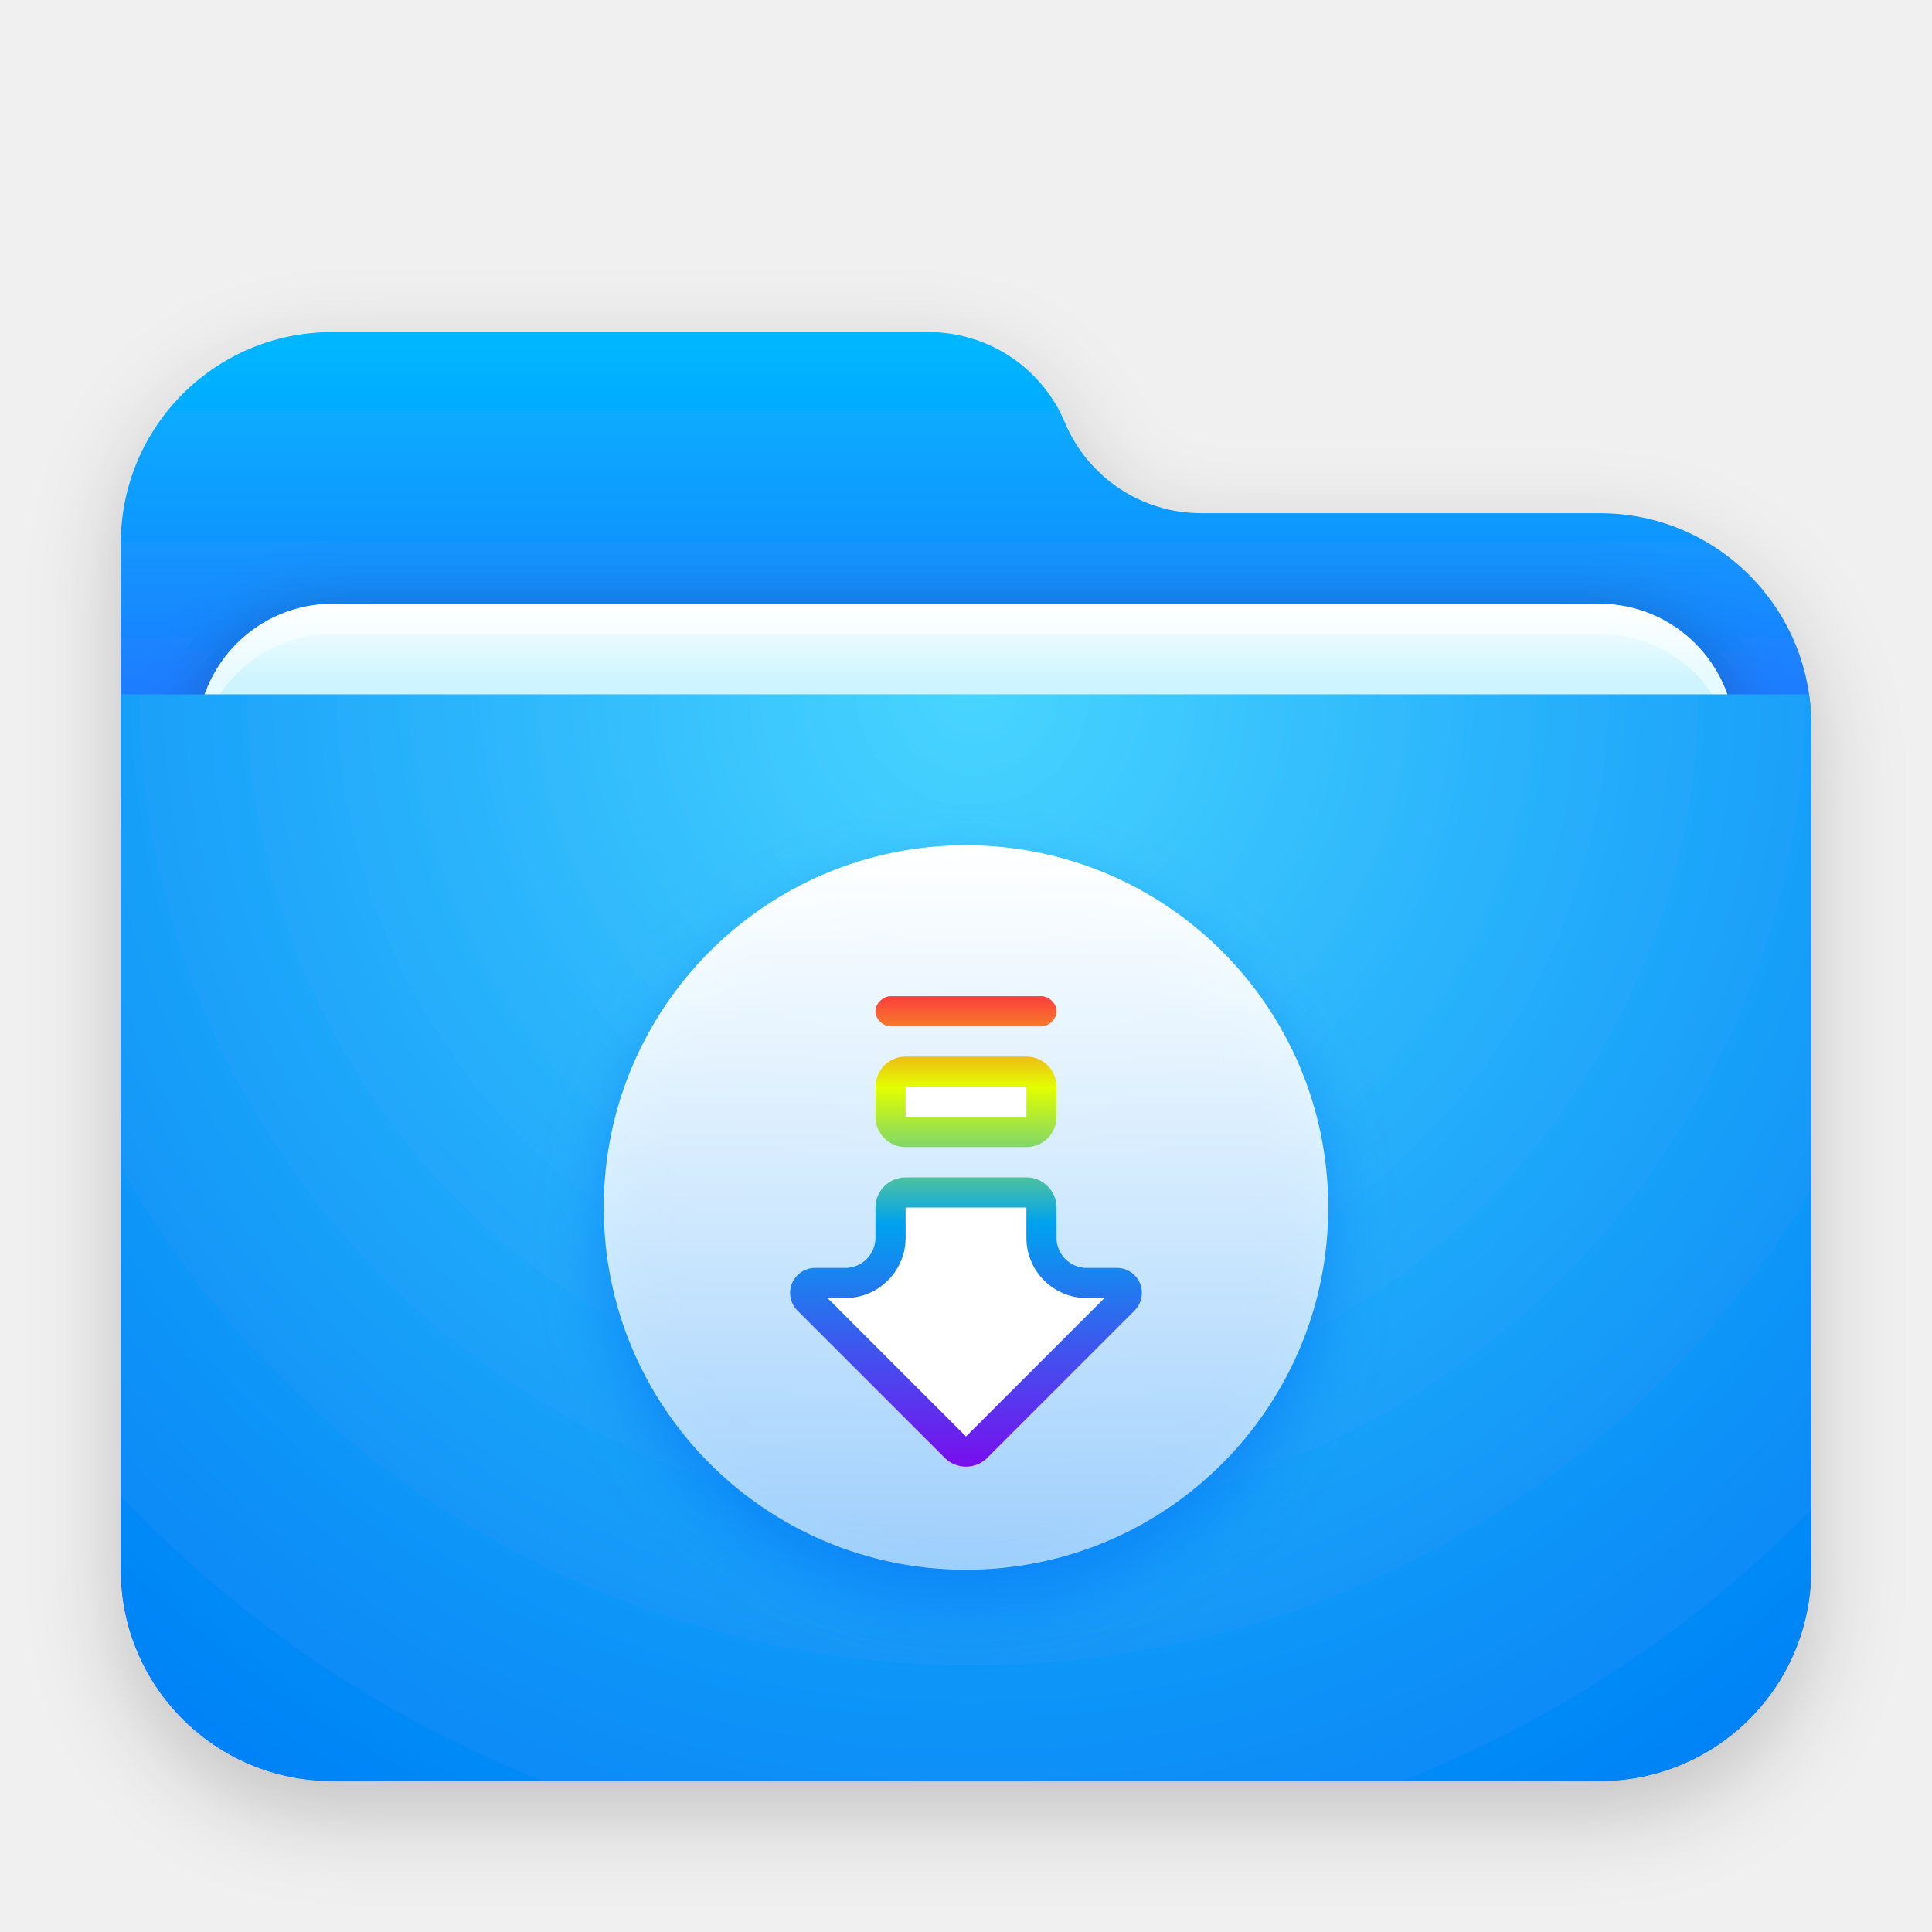
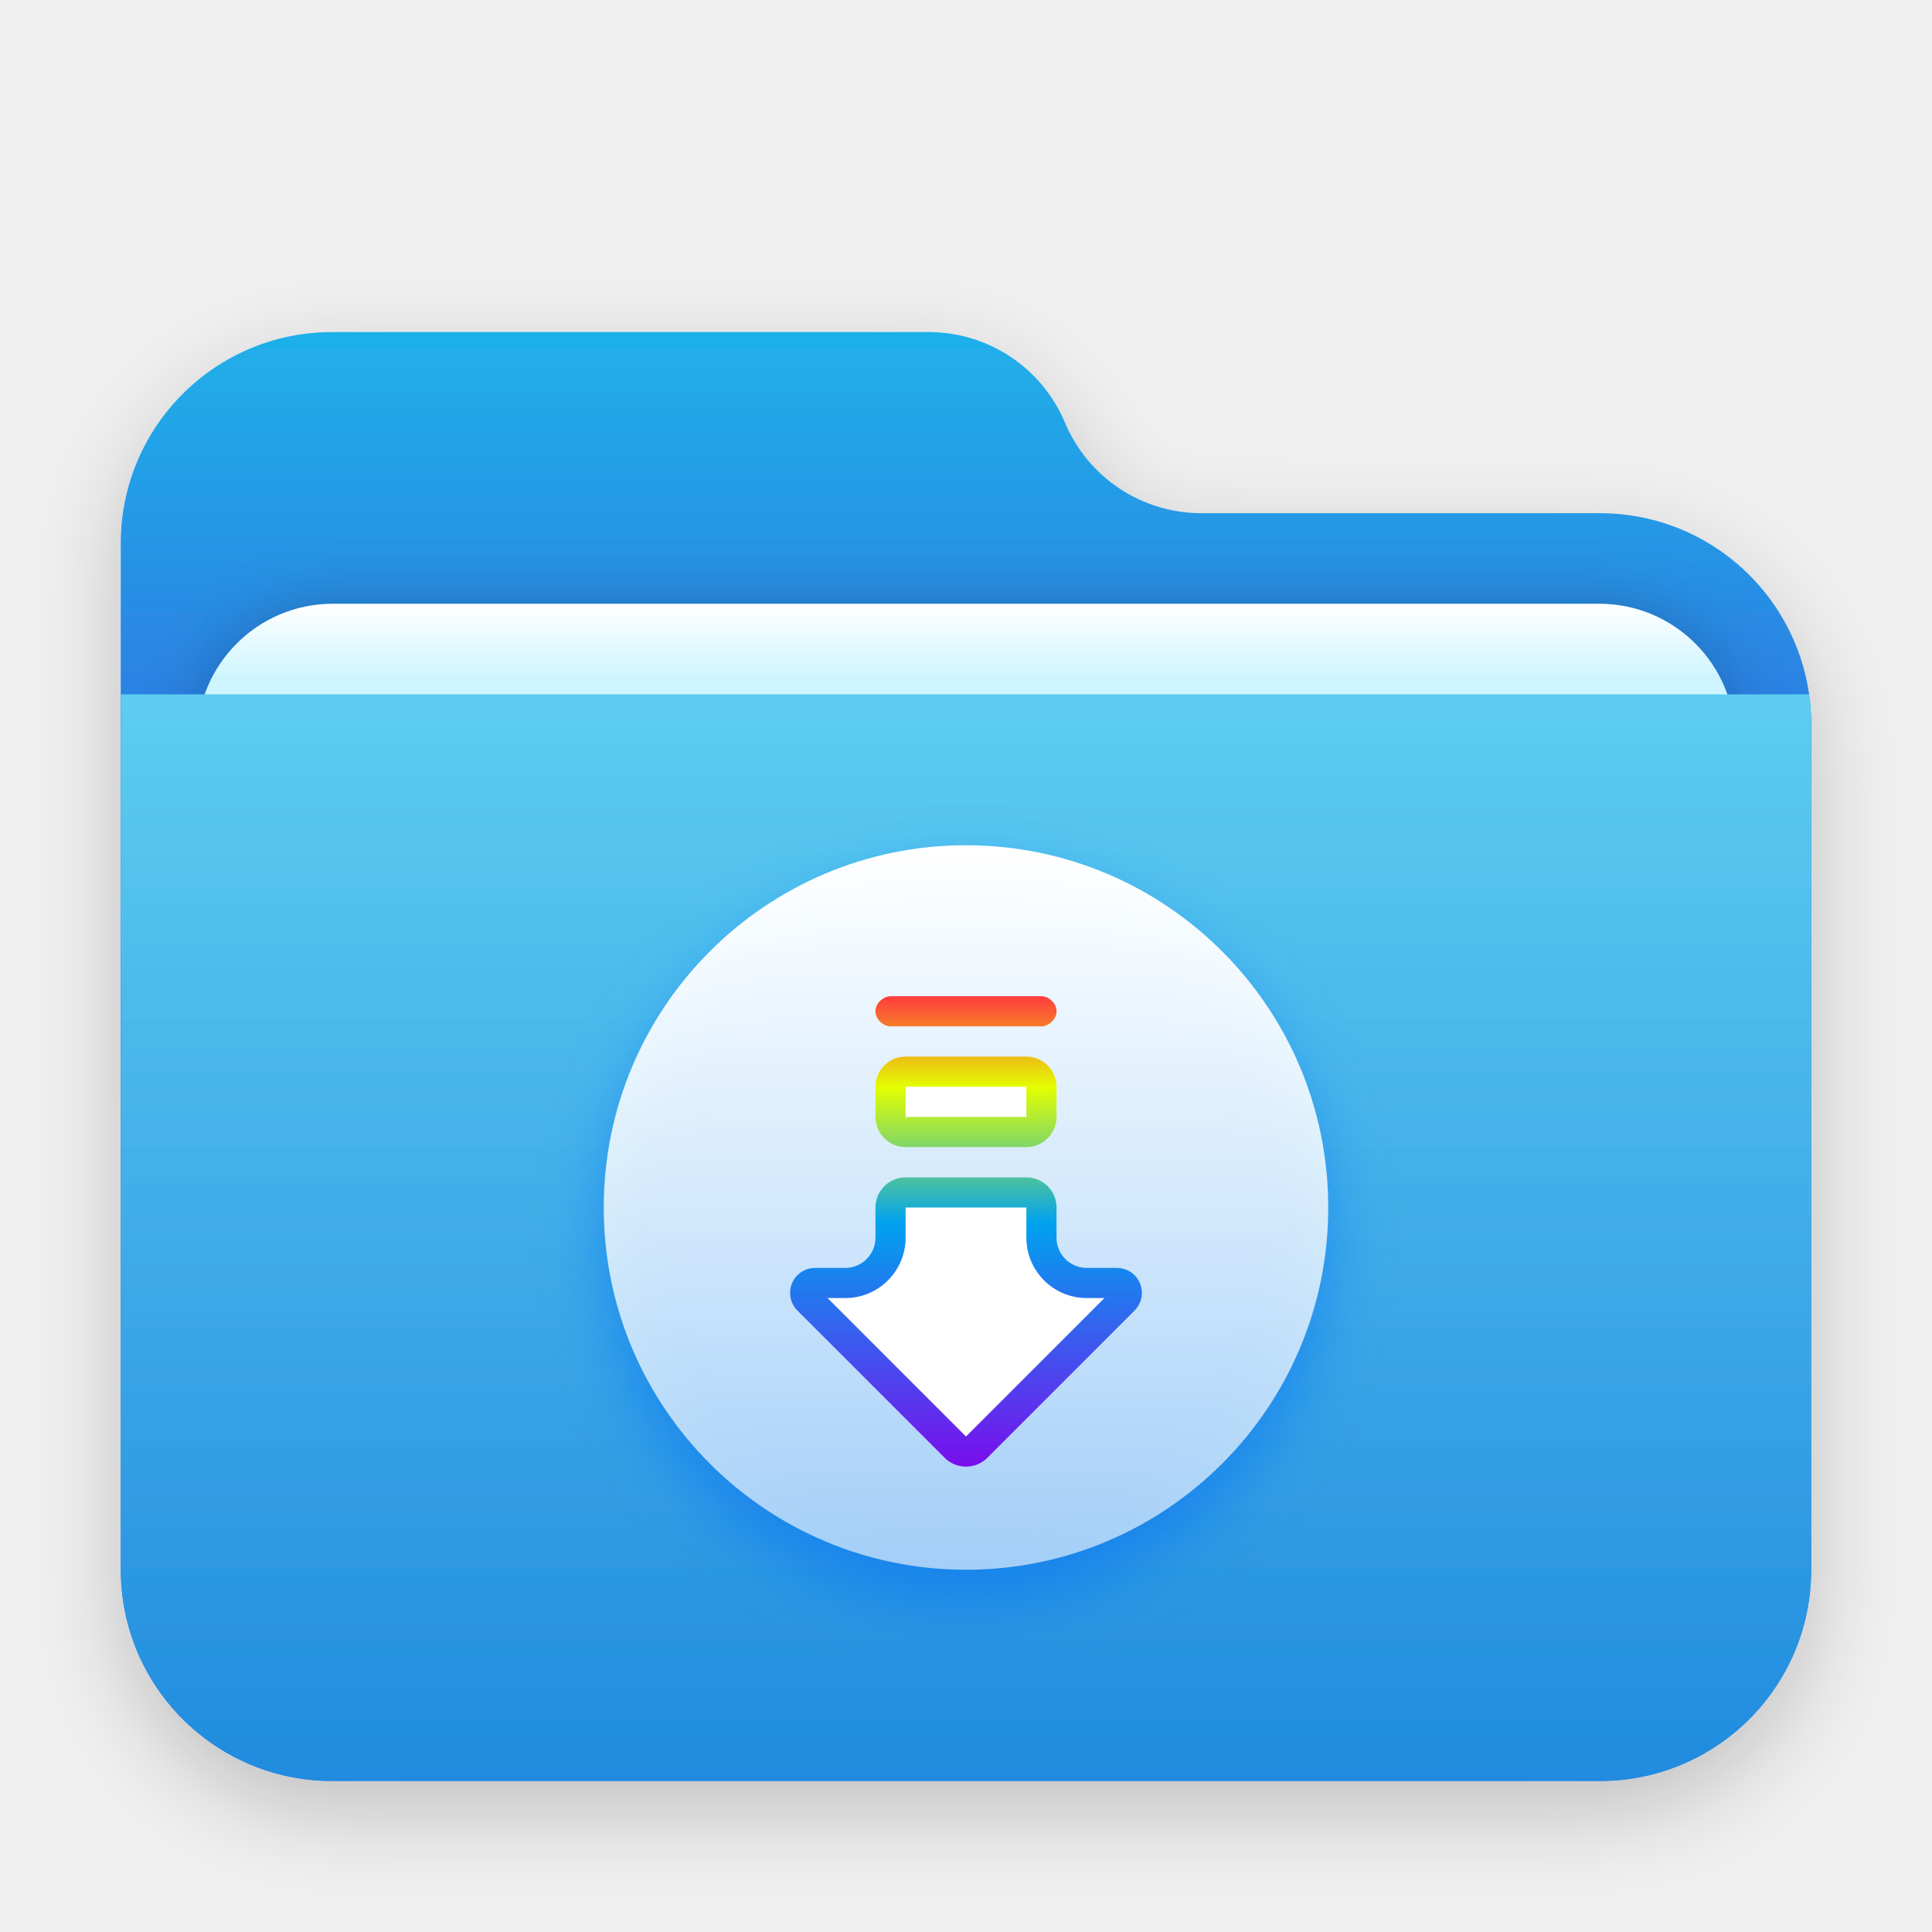
- <svg xmlns="http://www.w3.org/2000/svg" xmlns:xlink="http://www.w3.org/1999/xlink" width="64" height="64" viewBox="0 0 64 64">
+ <svg xmlns="http://www.w3.org/2000/svg" xmlns:xlink="http://www.w3.org/1999/xlink" width="64px" height="64px" viewBox="0 0 64 64" version="1.1">
  <defs>
-     <filter id="folder-downloads-a" width="128.6%" height="133.3%" x="-14.3%" y="-16.7%" filterUnits="objectBoundingBox">
-       <feOffset dy="1" in="SourceAlpha" result="shadowOffsetOuter1" />
-       <feGaussianBlur in="shadowOffsetOuter1" result="shadowBlurOuter1" stdDeviation="1.5" />
-       <feComposite in="shadowBlurOuter1" in2="SourceAlpha" operator="out" result="shadowBlurOuter1" />
-       <feColorMatrix in="shadowBlurOuter1" result="shadowMatrixOuter1" values="0 0 0 0 0   0 0 0 0 0   0 0 0 0 0  0 0 0 0.2 0" />
+     <filter x="-8.9%" y="-8.3%" width="117.9%" height="120.8%" filterUnits="objectBoundingBox" id="filter-1">
+       <feOffset dx="0" dy="1" in="SourceAlpha" result="shadowOffsetOuter1" />
+       <feGaussianBlur stdDeviation="1.5" in="shadowOffsetOuter1" result="shadowBlurOuter1" />
+       <feColorMatrix values="0 0 0 0 0   0 0 0 0 0   0 0 0 0 0  0 0 0 0.2 0" type="matrix" in="shadowBlurOuter1" result="shadowMatrixOuter1" />
      <feMerge>
        <feMergeNode in="shadowMatrixOuter1" />
        <feMergeNode in="SourceGraphic" />
      </feMerge>
    </filter>
-     <linearGradient id="folder-downloads-c" x1="50%" x2="50%" y1="0%" y2="37.968%">
-       <stop offset="0%" stop-color="#00B8FF" />
-       <stop offset="100%" stop-color="#2E5DFF" />
+     <linearGradient x1="50%" y1="0%" x2="50%" y2="26.353%" id="linearGradient-2">
+       <stop stop-color="#1FB0EA" offset="0%" />
+       <stop stop-color="#2C7FE2" offset="100%" />
    </linearGradient>
-     <path id="folder-downloads-b" d="M31.279,3 L31.279,3 C32.043,4.818 33.823,6 35.795,6 L49,6 C52.866,6 56,9.134 56,13 L56,41 C56,44.866 52.866,48 49,48 L7,48 C3.134,48 -4.92645439e-14,44.866 -4.97379915e-14,41 L-5.24025268e-14,7 C-5.28759744e-14,3.134 3.134,-2.7711538e-14 7,-2.84217094e-14 L26.764,-1.687539e-14 C28.735,-1.7237607e-14 30.515,1.182 31.279,3 Z" />
-     <linearGradient id="folder-downloads-g" x1="50%" x2="50%" y1="0%" y2="11.796%">
-       <stop offset="0%" stop-color="#FFF" />
-       <stop offset="100%" stop-color="#CEF5FF" />
+     <path d="M31.279,3 C32.043,4.818 33.823,6 35.795,6 L49,6 C52.866,6 56,9.134 56,13 L56,41 C56,44.866 52.866,48 49,48 L7,48 C3.134,48 -4.92645439e-14,44.866 -4.97379915e-14,41 L-4.97379915e-14,7 C-5.02114391e-14,3.134 3.134,-2.7711538e-14 7,-2.84217094e-14 L26.764,-2.84217094e-14 C28.735,-2.87839265e-14 30.515,1.182 31.279,3 Z" id="path-3" />
+     <linearGradient x1="50%" y1="0%" x2="50%" y2="11.796%" id="linearGradient-5">
+       <stop stop-color="#FFFFFF" offset="0%" />
+       <stop stop-color="#CEF5FF" offset="100%" />
    </linearGradient>
-     <rect id="folder-downloads-f" width="50.955" height="20.75" x="2.523" y="9" rx="4.5" />
-     <filter id="folder-downloads-e" width="111.8%" height="128.9%" x="-5.9%" y="-14.5%" filterUnits="objectBoundingBox">
-       <feOffset in="SourceAlpha" result="shadowOffsetOuter1" />
-       <feGaussianBlur in="shadowOffsetOuter1" result="shadowBlurOuter1" stdDeviation="1" />
-       <feColorMatrix in="shadowBlurOuter1" values="0 0 0 0 0   0 0 0 0 0   0 0 0 0 0  0 0 0 0.2 0" />
+     <rect id="path-6" x="2.523" y="9" width="50.955" height="20.75" rx="4.5" />
+     <filter x="-5.9%" y="-14.5%" width="111.8%" height="128.9%" filterUnits="objectBoundingBox" id="filter-7">
+       <feOffset dx="0" dy="0" in="SourceAlpha" result="shadowOffsetOuter1" />
+       <feGaussianBlur stdDeviation="1" in="shadowOffsetOuter1" result="shadowBlurOuter1" />
+       <feColorMatrix values="0 0 0 0 0   0 0 0 0 0   0 0 0 0 0  0 0 0 0.2 0" type="matrix" in="shadowBlurOuter1" />
    </filter>
-     <filter id="folder-downloads-h" width="109.8%" height="124.1%" x="-4.9%" y="-12%" filterUnits="objectBoundingBox">
-       <feOffset dy="1" in="SourceAlpha" result="shadowOffsetInner1" />
-       <feComposite in="shadowOffsetInner1" in2="SourceAlpha" k2="-1" k3="1" operator="arithmetic" result="shadowInnerInner1" />
-       <feColorMatrix in="shadowInnerInner1" values="0 0 0 0 1   0 0 0 0 1   0 0 0 0 1  0 0 0 0.5 0" />
+     <linearGradient x1="56.426%" y1="0%" x2="56.426%" y2="115.461%" id="linearGradient-8">
+       <stop stop-color="#5CCDF1" offset="0%" />
+       <stop stop-color="#1881DC" offset="100%" />
+     </linearGradient>
+     <linearGradient x1="50%" y1="0%" x2="50%" y2="100%" id="linearGradient-9">
+       <stop stop-color="#FFFFFF" offset="0%" />
+       <stop stop-color="#FFFFFF" stop-opacity="0.6" offset="100%" />
+     </linearGradient>
+     <circle id="path-10" cx="12" cy="12" r="12" />
+     <filter x="-14.6%" y="-10.4%" width="129.2%" height="129.2%" filterUnits="objectBoundingBox" id="filter-11">
+       <feOffset dx="0" dy="1" in="SourceAlpha" result="shadowOffsetOuter1" />
+       <feGaussianBlur stdDeviation="1" in="shadowOffsetOuter1" result="shadowBlurOuter1" />
+       <feColorMatrix values="0 0 0 0 0   0 0 0 0 0.429   0 0 0 0 0.969  0 0 0 0.5 0" type="matrix" in="shadowBlurOuter1" />
    </filter>
-     <radialGradient id="folder-downloads-i" cx="50%" cy="0%" r="117.613%" fx="50%" fy="0%" gradientTransform="matrix(.06171 .99538 -.63989 .096 .47 -.498)">
-       <stop offset="0%" stop-color="#48D5FF" />
-       <stop offset="100%" stop-color="#0083F6" />
-     </radialGradient>
-     <linearGradient id="folder-downloads-l" x1="50%" x2="50%" y1="0%" y2="100%">
-       <stop offset="0%" stop-color="#FFF" />
-       <stop offset="100%" stop-color="#FFF" stop-opacity=".6" />
-     </linearGradient>
-     <circle id="folder-downloads-k" cx="12" cy="12" r="12" />
-     <filter id="folder-downloads-j" width="129.2%" height="129.2%" x="-14.6%" y="-10.4%" filterUnits="objectBoundingBox">
-       <feOffset dy="1" in="SourceAlpha" result="shadowOffsetOuter1" />
-       <feGaussianBlur in="shadowOffsetOuter1" result="shadowBlurOuter1" stdDeviation="1" />
-       <feColorMatrix in="shadowBlurOuter1" values="0 0 0 0 0   0 0 0 0 0.429   0 0 0 0 0.969  0 0 0 0.5 0" />
-     </filter>
-     <linearGradient id="folder-downloads-m" x1="50%" x2="50%" y1="0%" y2="100%">
-       <stop offset="0%" stop-color="#FF3D3D" />
-       <stop offset="19.361%" stop-color="#E3FF00" />
-       <stop offset="48.269%" stop-color="#00A2EF" />
-       <stop offset="100%" stop-color="#790EED" />
+     <linearGradient x1="50%" y1="0%" x2="50%" y2="100%" id="linearGradient-12">
+       <stop stop-color="#FF3D3D" offset="0%" />
+       <stop stop-color="#E3FF00" offset="19.361%" />
+       <stop stop-color="#00A2EF" offset="48.269%" />
+       <stop stop-color="#790EED" offset="100%" />
    </linearGradient>
  </defs>
-   <g fill="none" fill-rule="evenodd">
-     <g filter="url(#folder-downloads-a)" transform="translate(4 11)">
-       <mask id="folder-downloads-d" fill="#fff">
-         <use xlink:href="#folder-downloads-b" />
-       </mask>
-       <use fill="url(#folder-downloads-c)" xlink:href="#folder-downloads-b" />
-       <g mask="url(#folder-downloads-d)">
-         <use fill="#000" filter="url(#folder-downloads-e)" xlink:href="#folder-downloads-f" />
-         <use fill="url(#folder-downloads-g)" xlink:href="#folder-downloads-f" />
-         <use fill="#000" filter="url(#folder-downloads-h)" xlink:href="#folder-downloads-f" />
-       </g>
-       <g fill="url(#folder-downloads-i)" mask="url(#folder-downloads-d)">
-         <path d="M0,0.5 L56,0.5 L56,29.5 C56,33.366 52.866,36.5 49,36.5 L7,36.5 C3.134,36.5 4.73447626e-16,33.366 0,29.5 L0,0.5 Z" transform="translate(0 11.5)" />
+   <g id="folder-downloads" stroke="none" stroke-width="1" fill="none" fill-rule="evenodd">
+     <g id="folder-64px" transform="translate(4, 11)">
+       <g id="Group-2" filter="url(#filter-1)" transform="translate(0, 0)">
+         <mask id="mask-4" fill="white">
+           <use xlink:href="#path-3" />
+         </mask>
+         <use id="Mask" fill="url(#linearGradient-2)" xlink:href="#path-3" />
+         <g id="Rectangle" mask="url(#mask-4)">
+           <use fill="black" fill-opacity="1" filter="url(#filter-7)" xlink:href="#path-6" />
+           <use fill="url(#linearGradient-5)" fill-rule="evenodd" xlink:href="#path-6" />
+         </g>
+         <g id="Group" mask="url(#mask-4)" fill="url(#linearGradient-8)">
+           <g transform="translate(0, 11.5)" id="Rectangle">
+             <path d="M0,0.5 L56,0.5 L56,29.5 C56,33.366 52.866,36.5 49,36.5 L7,36.5 C3.134,36.5 4.73447626e-16,33.366 0,29.5 L0,0.5 L0,0.5 Z" />
+           </g>
+         </g>
      </g>
    </g>
-     <g transform="translate(20 28)">
-       <use fill="#000" filter="url(#folder-downloads-j)" xlink:href="#folder-downloads-k" />
-       <use fill="url(#folder-downloads-l)" xlink:href="#folder-downloads-k" />
-       <path fill="#FFF" d="M16,14 L17,14 C17.458,14 17.828,14.371 17.828,14.828 C17.828,15.048 17.741,15.259 17.586,15.414 L12.707,20.293 C12.317,20.683 11.683,20.683 11.293,20.293 L6.414,15.414 C6.091,15.091 6.091,14.566 6.414,14.243 C6.57,14.087 6.78,14 7,14 L8,14 C8.552,14 9,13.552 9,13 L9,12 C9,11.448 9.448,11 10,11 L14,11 C14.552,11 15,11.448 15,12 L15,13 C15,13.552 15.448,14 16,14 Z M15,5.5 C15,5.776 14.728,6 14.5,6 L9.5,6 C9.272,6 9,5.776 9,5.5 C9,5.224 9.272,5 9.5,5 L14.5,5 C14.728,5 15,5.224 15,5.5 Z M10,7 L14,7 C14.552,7 15,7.448 15,8 L15,9 C15,9.552 14.552,10 14,10 L10,10 C9.448,10 9,9.552 9,9 L9,8 C9,7.448 9.448,7 10,7 Z" />
-       <path fill="url(#folder-downloads-m)" fill-rule="nonzero" d="M16,14 L17,14 C17.458,14 17.828,14.371 17.828,14.828 C17.828,15.048 17.741,15.259 17.586,15.414 L12.707,20.293 C12.317,20.683 11.683,20.683 11.293,20.293 L6.414,15.414 C6.091,15.091 6.091,14.566 6.414,14.243 C6.57,14.087 6.78,14 7,14 L8,14 C8.552,14 9,13.552 9,13 L9,12 C9,11.448 9.448,11 10,11 L14,11 C14.552,11 15,11.448 15,12 L15,13 C15,13.552 15.448,14 16,14 Z M16,15 C14.895,15 14,14.105 14,13 L14,12 L10,12 L10,13 C10,14.105 9.105,15 8,15 L7.414,15 L12,19.586 L16.586,15 L16,15 Z M15,5.5 C15,5.776 14.728,6 14.5,6 L9.5,6 C9.272,6 9,5.776 9,5.5 C9,5.224 9.272,5 9.5,5 L14.5,5 C14.728,5 15,5.224 15,5.5 Z M10,7 L14,7 C14.552,7 15,7.448 15,8 L15,9 C15,9.552 14.552,10 14,10 L10,10 C9.448,10 9,9.552 9,9 L9,8 C9,7.448 9.448,7 10,7 Z M10,8 L10,9 L14,9 L14,8 L10,8 Z" />
+     <g id="Group" transform="translate(20, 28)">
+       <g id="Combined-Shape">
+         <use fill="black" fill-opacity="1" filter="url(#filter-11)" xlink:href="#path-10" />
+         <use fill="url(#linearGradient-9)" fill-rule="evenodd" xlink:href="#path-10" />
+       </g>
+       <path d="M16,14 L17,14 C17.458,14 17.828,14.371 17.828,14.828 C17.828,15.048 17.741,15.259 17.586,15.414 L12.707,20.293 C12.317,20.683 11.683,20.683 11.293,20.293 L6.414,15.414 C6.091,15.091 6.091,14.566 6.414,14.243 C6.57,14.087 6.78,14 7,14 L8,14 C8.552,14 9,13.552 9,13 L9,12 C9,11.448 9.448,11 10,11 L14,11 C14.552,11 15,11.448 15,12 L15,13 C15,13.552 15.448,14 16,14 Z M15,5.5 C15,5.776 14.728,6 14.5,6 L9.5,6 C9.272,6 9,5.776 9,5.5 C9,5.224 9.272,5 9.5,5 L14.5,5 C14.728,5 15,5.224 15,5.5 Z M10,7 L14,7 C14.552,7 15,7.448 15,8 L15,9 C15,9.552 14.552,10 14,10 L10,10 C9.448,10 9,9.552 9,9 L9,8 C9,7.448 9.448,7 10,7 Z" id="形状" fill="#FFFFFF" />
+       <path d="M16,14 L17,14 C17.458,14 17.828,14.371 17.828,14.828 C17.828,15.048 17.741,15.259 17.586,15.414 L12.707,20.293 C12.317,20.683 11.683,20.683 11.293,20.293 L6.414,15.414 C6.091,15.091 6.091,14.566 6.414,14.243 C6.57,14.087 6.78,14 7,14 L8,14 C8.552,14 9,13.552 9,13 L9,12 C9,11.448 9.448,11 10,11 L14,11 C14.552,11 15,11.448 15,12 L15,13 C15,13.552 15.448,14 16,14 Z M16,15 C14.895,15 14,14.105 14,13 L14,12 L10,12 L10,13 C10,14.105 9.105,15 8,15 L7.414,15 L12,19.586 L16.586,15 L16,15 Z M15,5.5 C15,5.776 14.728,6 14.5,6 L9.5,6 C9.272,6 9,5.776 9,5.5 C9,5.224 9.272,5 9.5,5 L14.5,5 C14.728,5 15,5.224 15,5.5 Z M10,7 L14,7 C14.552,7 15,7.448 15,8 L15,9 C15,9.552 14.552,10 14,10 L10,10 C9.448,10 9,9.552 9,9 L9,8 C9,7.448 9.448,7 10,7 Z M10,8 L10,9 L14,9 L14,8 L10,8 Z" id="形状" fill="url(#linearGradient-12)" fill-rule="nonzero" />
    </g>
  </g>
</svg>
